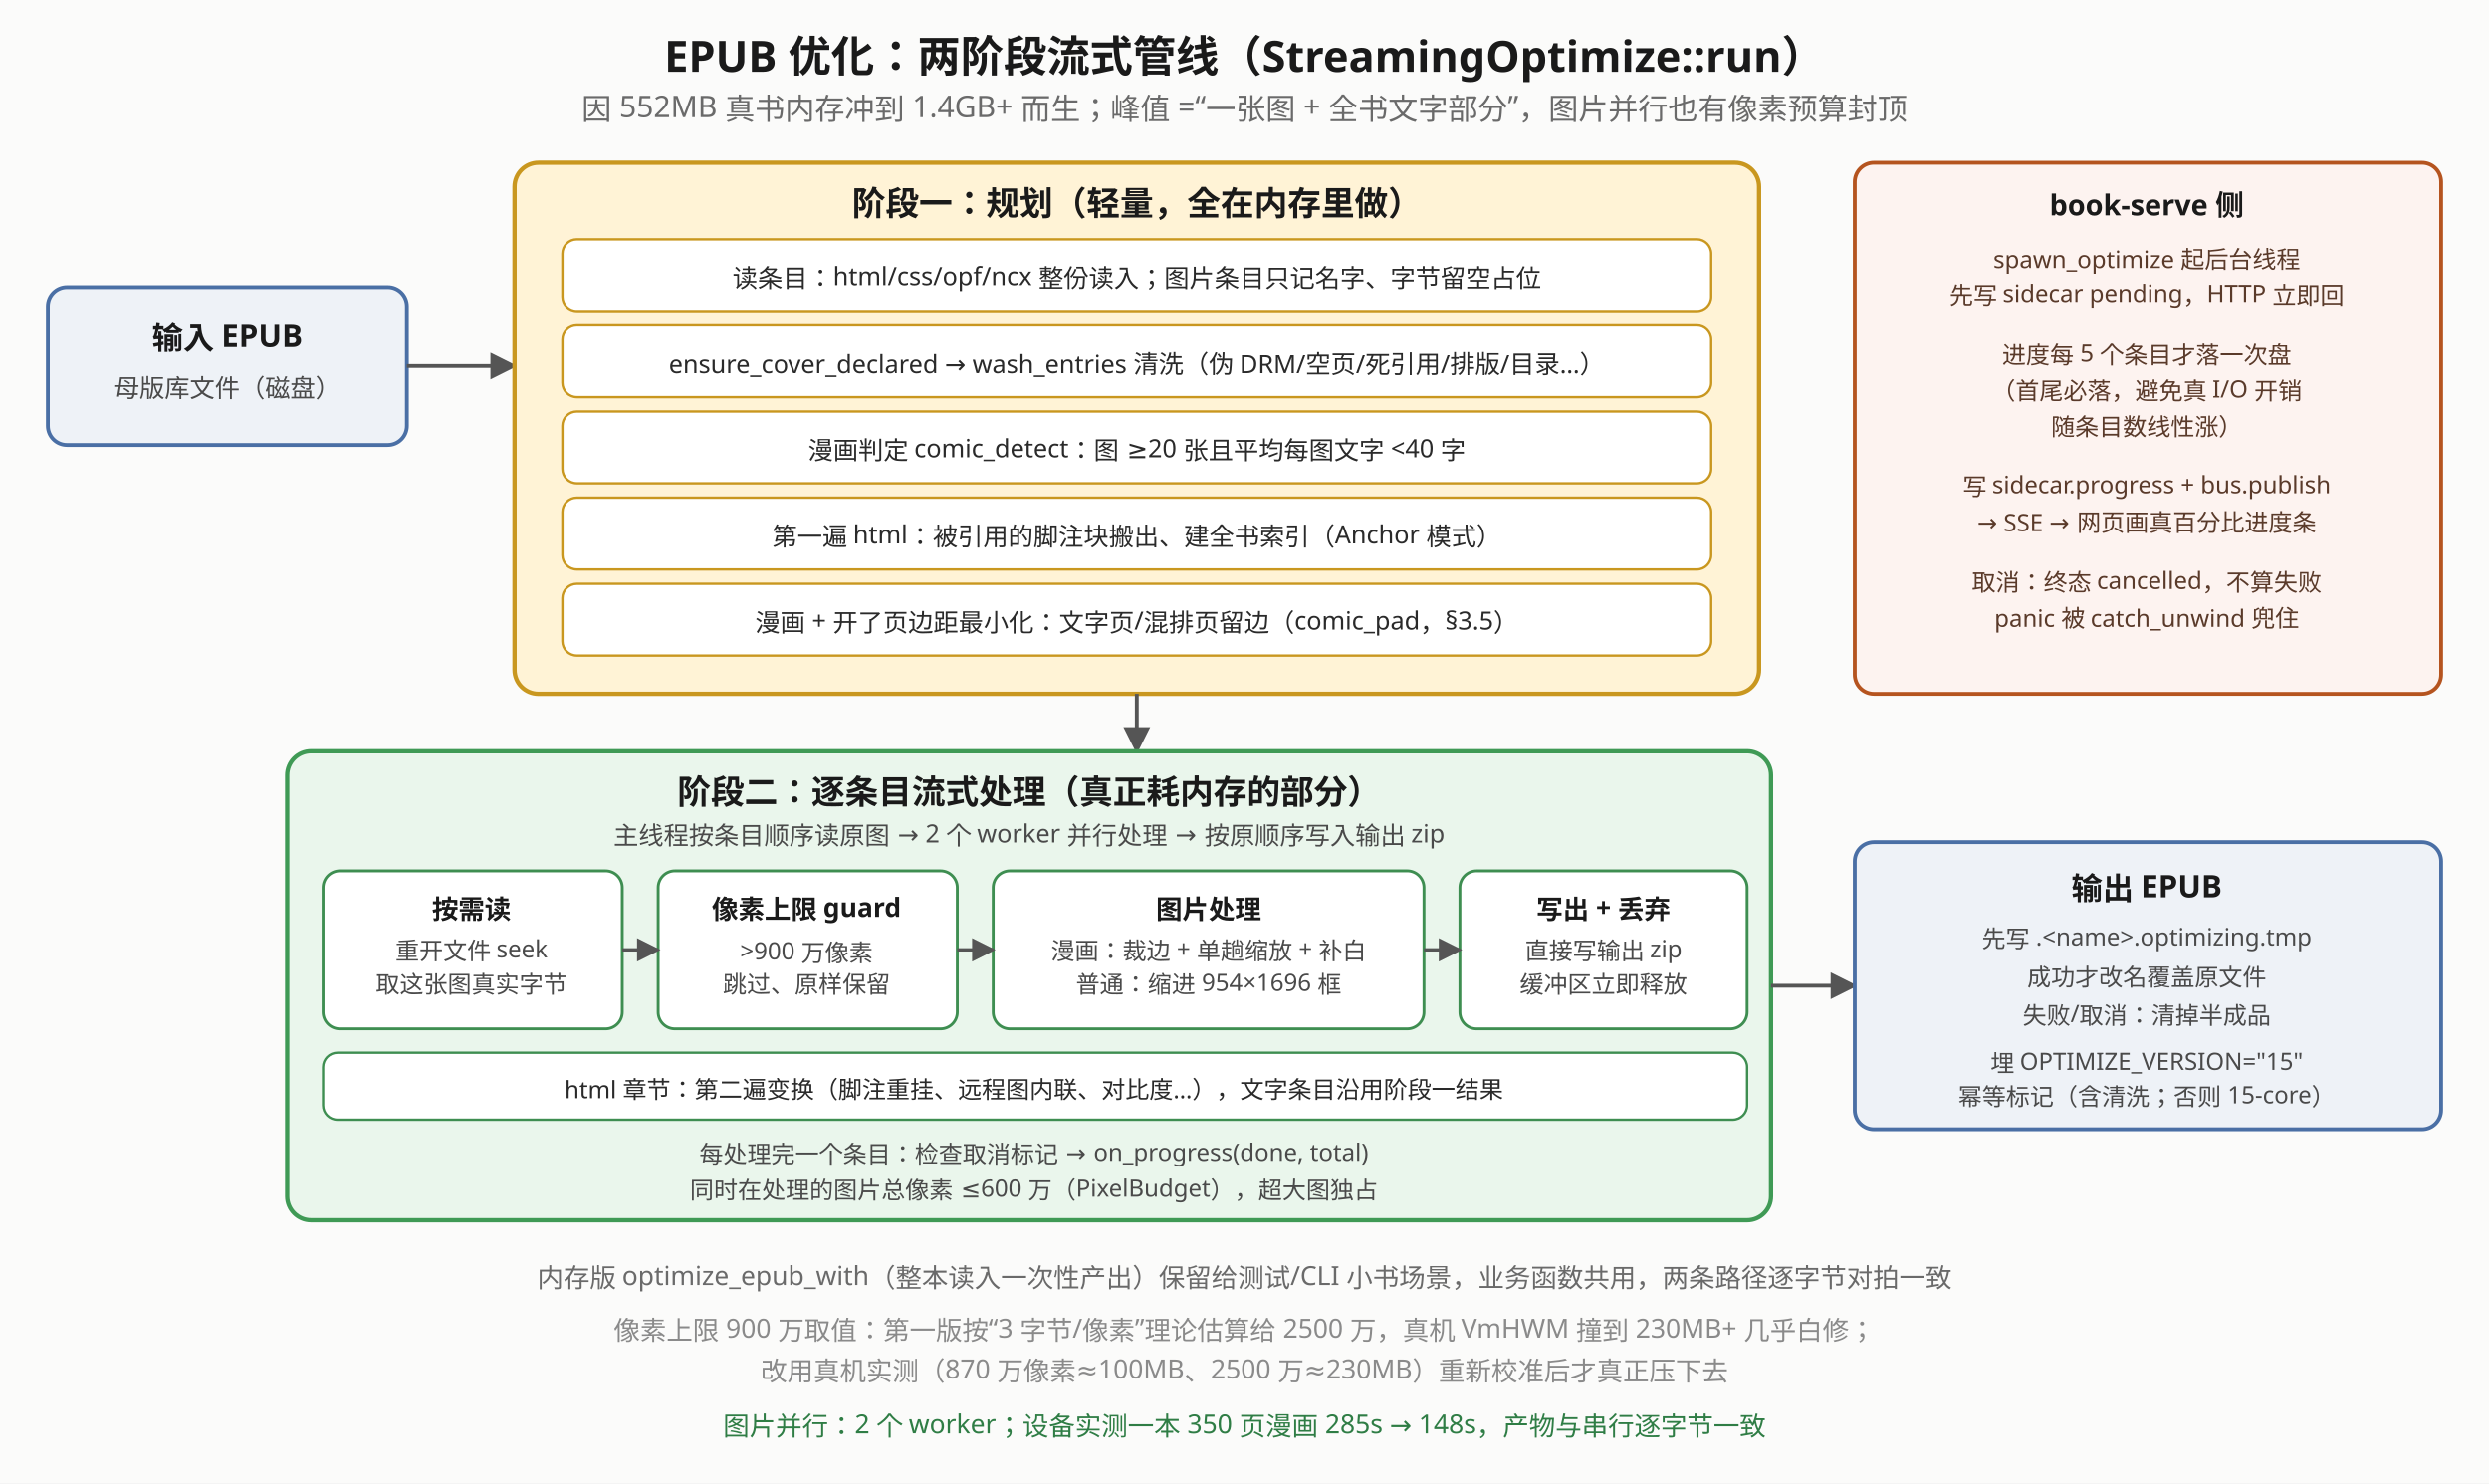
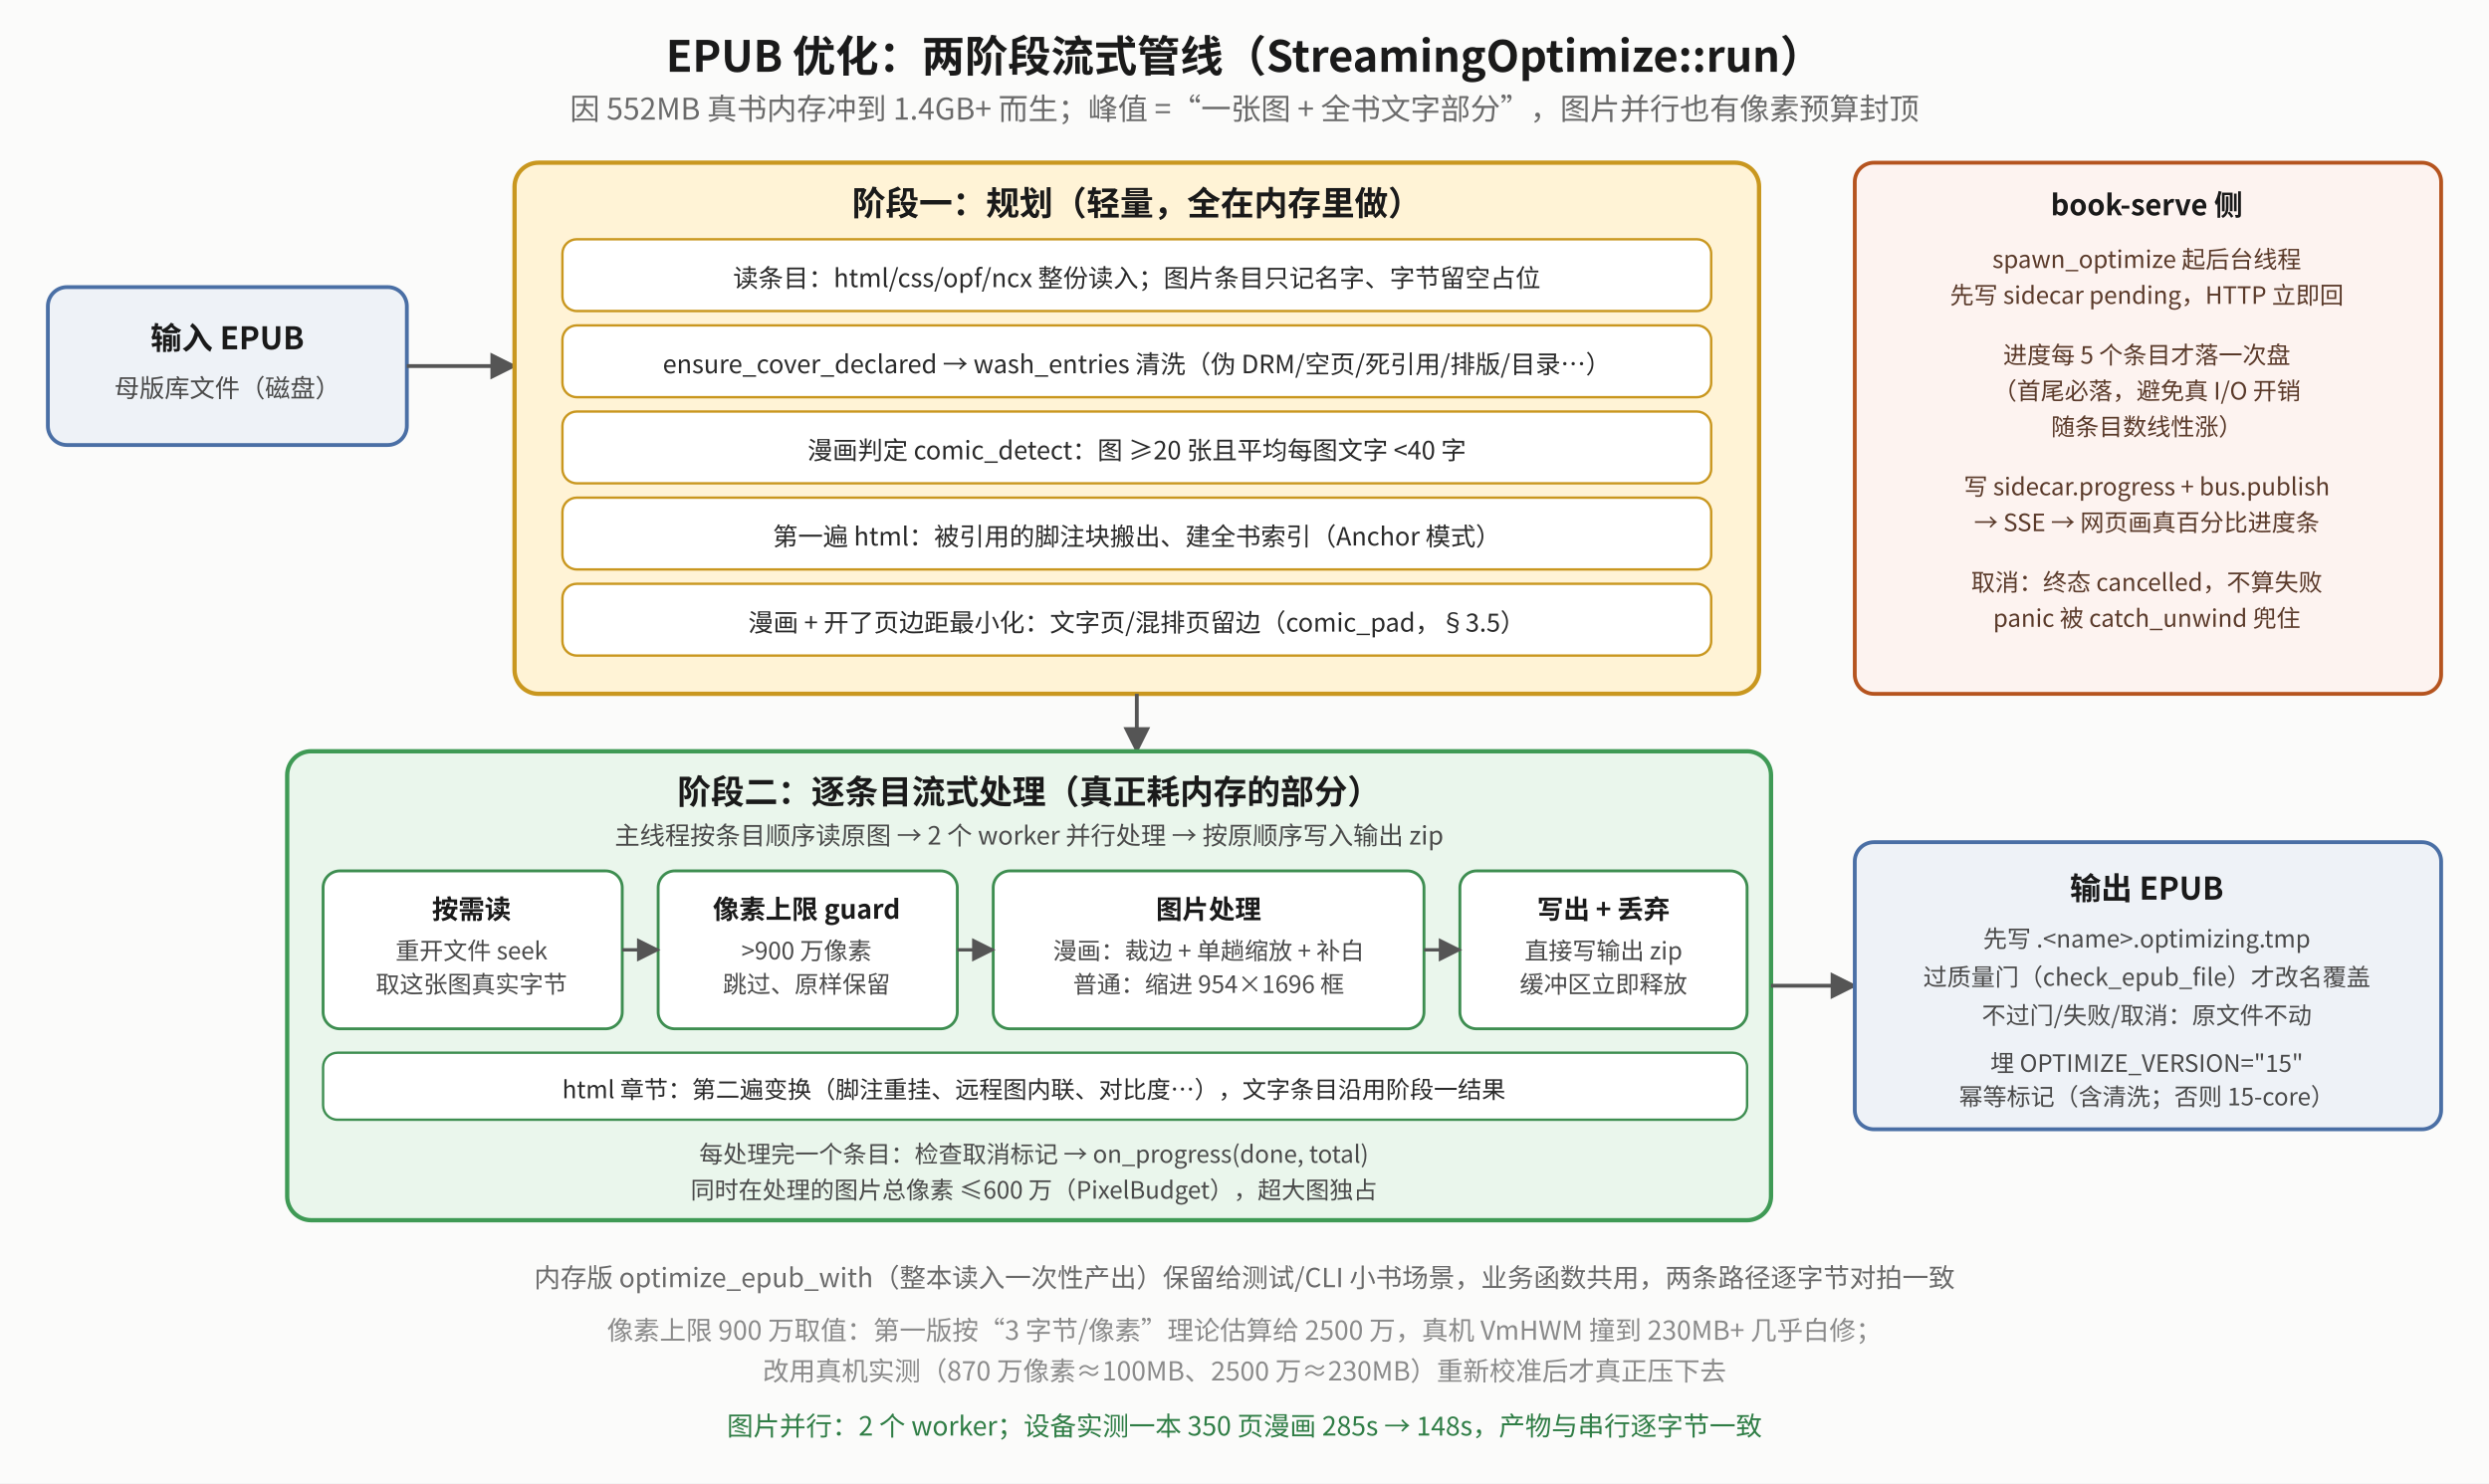
- <svg xmlns="http://www.w3.org/2000/svg" viewBox="0 0 1040 620" font-family="sans-serif">
+ <svg xmlns="http://www.w3.org/2000/svg" viewBox="0 0 1040 620" font-family="Noto Sans CJK SC, sans-serif">
  <defs>
    <marker id="eop-arrow" viewBox="0 0 10 10" refX="9" refY="5" markerWidth="7" markerHeight="7" orient="auto-start-reverse">
      <path d="M0,0 L10,5 L0,10 z" fill="#555" />
    </marker>
  </defs>
  <rect x="0" y="0" width="1040" height="620" fill="#fbfbfa" />
  <text x="520" y="30" text-anchor="middle" font-size="18" font-weight="bold" fill="#1a1a1a">EPUB 优化：两阶段流式管线（StreamingOptimize::run）</text>
  <text x="520" y="50" text-anchor="middle" font-size="12.5" fill="#6a6a6a">因 552MB 真书内存冲到 1.4GB+ 而生；峰值 =“一张图 + 全书文字部分”，图片并行也有像素预算封顶</text>
  <rect x="20" y="120" width="150" height="66" rx="8" fill="#eef2f7" stroke="#4a6fa5" stroke-width="1.6" />
  <text x="95" y="146" text-anchor="middle" font-size="13" font-weight="bold" fill="#1a1a1a">输入 EPUB</text>
  <text x="95" y="166" text-anchor="middle" font-size="10.5" fill="#4a4a4a">母版库文件（磁盘）</text>
  <line x1="170" y1="153" x2="215" y2="153" stroke="#555" stroke-width="1.6" marker-end="url(#eop-arrow)" />
  <rect x="215" y="68" width="520" height="222" rx="10" fill="#fff3d6" stroke="#c9971f" stroke-width="1.8" />
  <text x="475" y="90" text-anchor="middle" font-size="14" font-weight="bold" fill="#1a1a1a">阶段一：规划（轻量，全在内存里做）</text>
  <rect x="235" y="100" width="480" height="30" rx="6" fill="#ffffff" stroke="#c9971f" stroke-width="1" />
  <text x="475" y="120" text-anchor="middle" font-size="10.5" fill="#2a2a2a">读条目：html/css/opf/ncx 整份读入；图片条目只记名字、字节留空占位</text>
  <rect x="235" y="136" width="480" height="30" rx="6" fill="#ffffff" stroke="#c9971f" stroke-width="1" />
  <text x="475" y="156" text-anchor="middle" font-size="10.5" fill="#2a2a2a">ensure_cover_declared → wash_entries 清洗（伪 DRM/空页/死引用/排版/目录…）</text>
  <rect x="235" y="172" width="480" height="30" rx="6" fill="#ffffff" stroke="#c9971f" stroke-width="1" />
  <text x="475" y="192" text-anchor="middle" font-size="10.5" fill="#2a2a2a">漫画判定 comic_detect：图 ≥20 张且平均每图文字 &lt;40 字</text>
  <rect x="235" y="208" width="480" height="30" rx="6" fill="#ffffff" stroke="#c9971f" stroke-width="1" />
  <text x="475" y="228" text-anchor="middle" font-size="10.5" fill="#2a2a2a">第一遍 html：被引用的脚注块搬出、建全书索引（Anchor 模式）</text>
  <rect x="235" y="244" width="480" height="30" rx="6" fill="#ffffff" stroke="#c9971f" stroke-width="1" />
  <text x="475" y="264" text-anchor="middle" font-size="10.5" fill="#2a2a2a">漫画 + 开了页边距最小化：文字页/混排页留边（comic_pad，§3.5）</text>
  <line x1="475" y1="290" x2="475" y2="314" stroke="#555" stroke-width="1.6" marker-end="url(#eop-arrow)" />
  <rect x="120" y="314" width="620" height="196" rx="10" fill="#eaf6ec" stroke="#3f9a55" stroke-width="1.8" />
  <text x="430" y="336" text-anchor="middle" font-size="14" font-weight="bold" fill="#1a1a1a">阶段二：逐条目流式处理（真正耗内存的部分）</text>
  <text x="430" y="353" text-anchor="middle" font-size="10.5" fill="#4a4a4a">主线程按条目顺序读原图 → 2 个 worker 并行处理 → 按原顺序写入输出 zip</text>
  <rect x="135" y="364" width="125" height="66" rx="7" fill="#ffffff" stroke="#3e8e51" stroke-width="1.2" />
  <text x="197" y="384" text-anchor="middle" font-size="11" font-weight="bold" fill="#1a1a1a">按需读</text>
  <text x="197" y="401" text-anchor="middle" font-size="10" fill="#4a4a4a">重开文件 seek</text>
  <text x="197" y="415" text-anchor="middle" font-size="10" fill="#4a4a4a">取这张图真实字节</text>
  <rect x="275" y="364" width="125" height="66" rx="7" fill="#ffffff" stroke="#3e8e51" stroke-width="1.2" />
  <text x="337" y="384" text-anchor="middle" font-size="11" font-weight="bold" fill="#1a1a1a">像素上限 guard</text>
  <text x="337" y="401" text-anchor="middle" font-size="10" fill="#4a4a4a">&gt;900 万像素</text>
  <text x="337" y="415" text-anchor="middle" font-size="10" fill="#4a4a4a">跳过、原样保留</text>
  <rect x="415" y="364" width="180" height="66" rx="7" fill="#ffffff" stroke="#3e8e51" stroke-width="1.2" />
  <text x="505" y="384" text-anchor="middle" font-size="11" font-weight="bold" fill="#1a1a1a">图片处理</text>
  <text x="505" y="401" text-anchor="middle" font-size="10" fill="#4a4a4a">漫画：裁边 + 单趟缩放 + 补白</text>
  <text x="505" y="415" text-anchor="middle" font-size="10" fill="#4a4a4a">普通：缩进 954×1696 框</text>
  <rect x="610" y="364" width="120" height="66" rx="7" fill="#ffffff" stroke="#3e8e51" stroke-width="1.2" />
  <text x="670" y="384" text-anchor="middle" font-size="11" font-weight="bold" fill="#1a1a1a">写出 + 丢弃</text>
  <text x="670" y="401" text-anchor="middle" font-size="10" fill="#4a4a4a">直接写输出 zip</text>
  <text x="670" y="415" text-anchor="middle" font-size="10" fill="#4a4a4a">缓冲区立即释放</text>
  <line x1="260" y1="397" x2="275" y2="397" stroke="#555" stroke-width="1.4" marker-end="url(#eop-arrow)" />
  <line x1="400" y1="397" x2="415" y2="397" stroke="#555" stroke-width="1.4" marker-end="url(#eop-arrow)" />
  <line x1="595" y1="397" x2="610" y2="397" stroke="#555" stroke-width="1.4" marker-end="url(#eop-arrow)" />
  <rect x="135" y="440" width="595" height="28" rx="6" fill="#ffffff" stroke="#3e8e51" stroke-width="1" />
  <text x="432" y="459" text-anchor="middle" font-size="10" fill="#2a2a2a">html 章节：第二遍变换（脚注重挂、远程图内联、对比度…），文字条目沿用阶段一结果</text>
  <text x="432" y="486" text-anchor="middle" font-size="10" fill="#4a4a4a">每处理完一个条目：检查取消标记 → on_progress(done, total)</text>
  <text x="432" y="501" text-anchor="middle" font-size="10" fill="#4a4a4a">同时在处理的图片总像素 ≤600 万（PixelBudget），超大图独占</text>
  <line x1="740" y1="412" x2="775" y2="412" stroke="#555" stroke-width="1.6" marker-end="url(#eop-arrow)" />
  <rect x="775" y="352" width="245" height="120" rx="8" fill="#eef2f7" stroke="#4a6fa5" stroke-width="1.6" />
  <text x="897" y="376" text-anchor="middle" font-size="13" font-weight="bold" fill="#1a1a1a">输出 EPUB</text>
  <text x="897" y="396" text-anchor="middle" font-size="10" fill="#4a4a4a">先写 .&lt;name&gt;.optimizing.tmp</text>
-   <text x="897" y="412" text-anchor="middle" font-size="10" fill="#4a4a4a">成功才改名覆盖原文件</text>
-   <text x="897" y="428" text-anchor="middle" font-size="10" fill="#4a4a4a">失败/取消：清掉半成品</text>
+   <text x="897" y="412" text-anchor="middle" font-size="10" fill="#4a4a4a">过质量门（check_epub_file）才改名覆盖</text>
+   <text x="897" y="428" text-anchor="middle" font-size="10" fill="#4a4a4a">不过门/失败/取消：原文件不动</text>
  <text x="897" y="448" text-anchor="middle" font-size="10" fill="#4a4a4a">埋 OPTIMIZE_VERSION="15"</text>
  <text x="897" y="462" text-anchor="middle" font-size="10" fill="#4a4a4a">幂等标记（含清洗；否则 15-core）</text>
  <rect x="775" y="68" width="245" height="222" rx="8" fill="#fdf3f0" stroke="#b5541f" stroke-width="1.6" />
  <text x="897" y="90" text-anchor="middle" font-size="12" font-weight="bold" fill="#1a1a1a">book-serve 侧</text>
  <text x="897" y="112" text-anchor="middle" font-size="10" fill="#5a3a2a">spawn_optimize 起后台线程</text>
  <text x="897" y="127" text-anchor="middle" font-size="10" fill="#5a3a2a">先写 sidecar pending，HTTP 立即回</text>
  <text x="897" y="152" text-anchor="middle" font-size="10" fill="#5a3a2a">进度每 5 个条目才落一次盘</text>
  <text x="897" y="167" text-anchor="middle" font-size="10" fill="#5a3a2a">（首尾必落，避免真 I/O 开销</text>
  <text x="897" y="182" text-anchor="middle" font-size="10" fill="#5a3a2a">随条目数线性涨）</text>
  <text x="897" y="207" text-anchor="middle" font-size="10" fill="#5a3a2a">写 sidecar.progress + bus.publish</text>
  <text x="897" y="222" text-anchor="middle" font-size="10" fill="#5a3a2a">→ SSE → 网页画真百分比进度条</text>
  <text x="897" y="247" text-anchor="middle" font-size="10" fill="#5a3a2a">取消：终态 cancelled，不算失败</text>
  <text x="897" y="262" text-anchor="middle" font-size="10" fill="#5a3a2a">panic 被 catch_unwind 兜住</text>
  <text x="520" y="538" text-anchor="middle" font-size="11" fill="#6a6a6a">内存版 optimize_epub_with（整本读入一次性产出）保留给测试/CLI 小书场景，业务函数共用，两条路径逐字节对拍一致</text>
  <text x="520" y="560" text-anchor="middle" font-size="11" fill="#8a8a8a">像素上限 900 万取值：第一版按“3 字节/像素”理论估算给 2500 万，真机 VmHWM 撞到 230MB+ 几乎白修；</text>
  <text x="520" y="577" text-anchor="middle" font-size="11" fill="#8a8a8a">改用真机实测（870 万像素≈100MB、2500 万≈230MB）重新校准后才真正压下去</text>
  <text x="520" y="600" text-anchor="middle" font-size="11" fill="#2f7d45">图片并行：2 个 worker；设备实测一本 350 页漫画 285s → 148s，产物与串行逐字节一致</text>
</svg>
